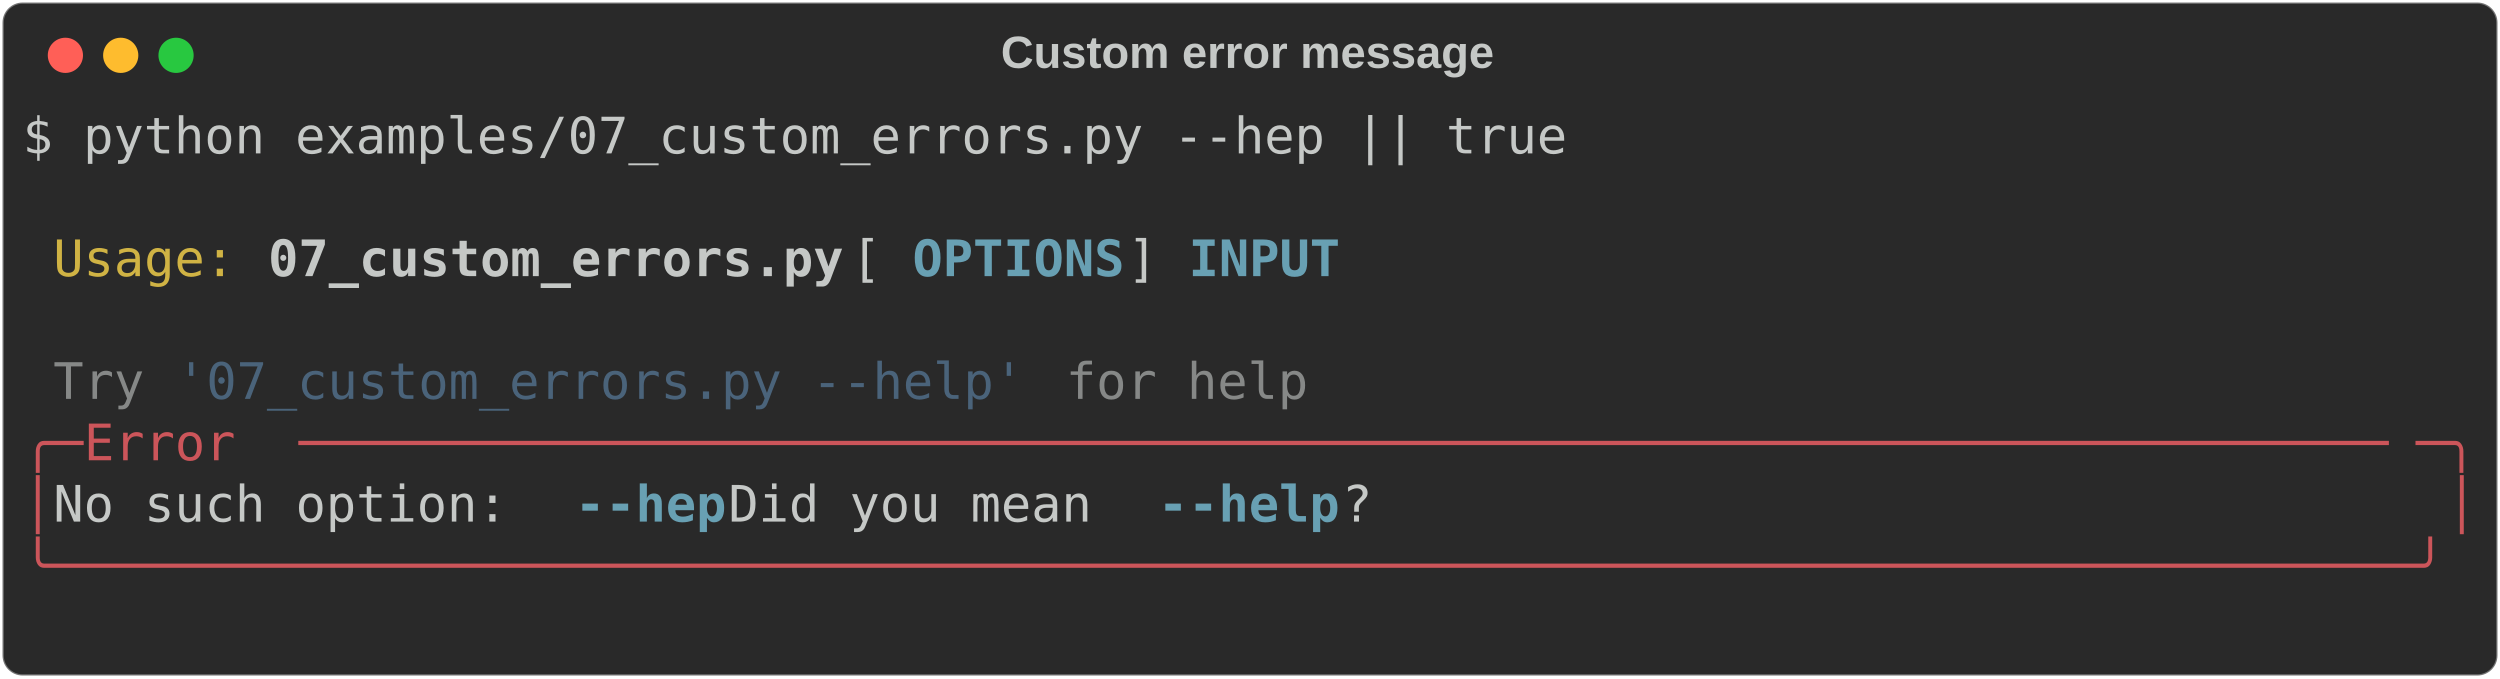
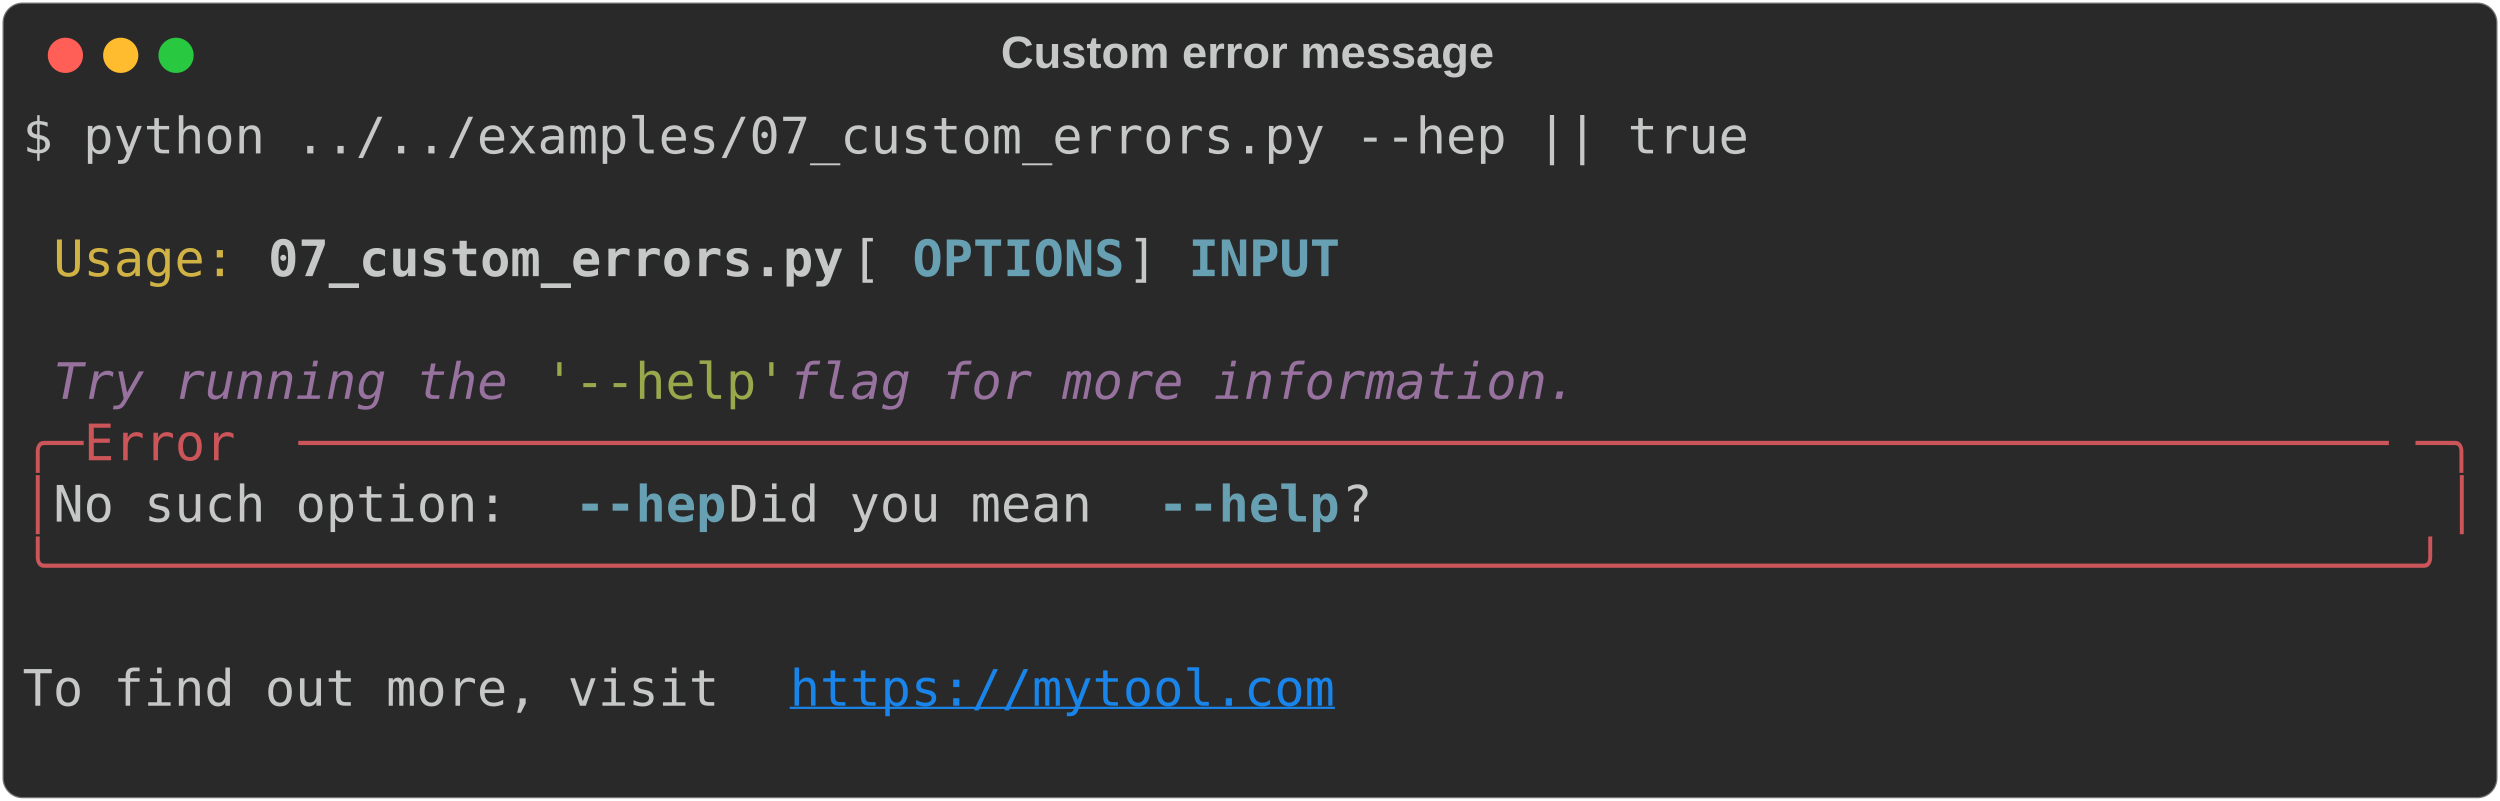
- <svg xmlns="http://www.w3.org/2000/svg" class="rich-terminal" viewBox="0 0 994 269.6">
+ <svg xmlns="http://www.w3.org/2000/svg" class="rich-terminal" viewBox="0 0 994 318.4">
  <style>

    @font-face {
        font-family: "Fira Code";
        src: local("FiraCode-Regular"),
                url("https://cdnjs.cloudflare.com/ajax/libs/firacode/6.2.0/woff2/FiraCode-Regular.woff2") format("woff2"),
                url("https://cdnjs.cloudflare.com/ajax/libs/firacode/6.2.0/woff/FiraCode-Regular.woff") format("woff");
        font-style: normal;
        font-weight: 400;
    }
    @font-face {
        font-family: "Fira Code";
        src: local("FiraCode-Bold"),
                url("https://cdnjs.cloudflare.com/ajax/libs/firacode/6.2.0/woff2/FiraCode-Bold.woff2") format("woff2"),
                url("https://cdnjs.cloudflare.com/ajax/libs/firacode/6.2.0/woff/FiraCode-Bold.woff") format("woff");
        font-style: bold;
        font-weight: 700;
    }

-     .terminal-3816068827-matrix {
+     .terminal-3504293245-matrix {
        font-family: Fira Code, monospace;
        font-size: 20px;
        line-height: 24.4px;
        font-variant-east-asian: full-width;
    }

-     .terminal-3816068827-title {
+     .terminal-3504293245-title {
        font-size: 18px;
        font-weight: bold;
        font-family: arial;
    }

-     .terminal-3816068827-r1 { fill: #c5c8c6 }
- .terminal-3816068827-r2 { fill: #d0b344 }
- .terminal-3816068827-r3 { fill: #c5c8c6;font-weight: bold }
- .terminal-3816068827-r4 { fill: #68a0b3;font-weight: bold }
- .terminal-3816068827-r5 { fill: #868887 }
- .terminal-3816068827-r6 { fill: #4a637a }
- .terminal-3816068827-r7 { fill: #cc555a }
+     .terminal-3504293245-r1 { fill: #c5c8c6 }
+ .terminal-3504293245-r2 { fill: #d0b344 }
+ .terminal-3504293245-r3 { fill: #c5c8c6;font-weight: bold }
+ .terminal-3504293245-r4 { fill: #68a0b3;font-weight: bold }
+ .terminal-3504293245-r5 { fill: #98729f;font-style: italic; }
+ .terminal-3504293245-r6 { fill: #98a84b }
+ .terminal-3504293245-r7 { fill: #cc555a }
+ .terminal-3504293245-r8 { fill: #1984e9;text-decoration: underline; }
    </style>
  <defs>
-     <clipPath id="terminal-3816068827-clip-terminal">
-       <rect x="0" y="0" width="975.0" height="218.6" />
+     <clipPath id="terminal-3504293245-clip-terminal">
+       <rect x="0" y="0" width="975.0" height="267.4" />
    </clipPath>
-     <clipPath id="terminal-3816068827-line-0">
+     <clipPath id="terminal-3504293245-line-0">
      <rect x="0" y="1.5" width="976" height="24.65" />
    </clipPath>
-     <clipPath id="terminal-3816068827-line-1">
+     <clipPath id="terminal-3504293245-line-1">
      <rect x="0" y="25.9" width="976" height="24.65" />
    </clipPath>
-     <clipPath id="terminal-3816068827-line-2">
+     <clipPath id="terminal-3504293245-line-2">
      <rect x="0" y="50.3" width="976" height="24.65" />
    </clipPath>
-     <clipPath id="terminal-3816068827-line-3">
+     <clipPath id="terminal-3504293245-line-3">
      <rect x="0" y="74.7" width="976" height="24.65" />
    </clipPath>
-     <clipPath id="terminal-3816068827-line-4">
+     <clipPath id="terminal-3504293245-line-4">
      <rect x="0" y="99.1" width="976" height="24.65" />
    </clipPath>
-     <clipPath id="terminal-3816068827-line-5">
+     <clipPath id="terminal-3504293245-line-5">
      <rect x="0" y="123.5" width="976" height="24.65" />
    </clipPath>
-     <clipPath id="terminal-3816068827-line-6">
+     <clipPath id="terminal-3504293245-line-6">
      <rect x="0" y="147.9" width="976" height="24.65" />
    </clipPath>
-     <clipPath id="terminal-3816068827-line-7">
+     <clipPath id="terminal-3504293245-line-7">
      <rect x="0" y="172.3" width="976" height="24.65" />
    </clipPath>
+     <clipPath id="terminal-3504293245-line-8">
+       <rect x="0" y="196.7" width="976" height="24.65" />
+     </clipPath>
+     <clipPath id="terminal-3504293245-line-9">
+       <rect x="0" y="221.1" width="976" height="24.65" />
+     </clipPath>
  </defs>
-   <rect fill="#292929" stroke="rgba(255,255,255,0.35)" stroke-width="1" x="1" y="1" width="992" height="267.6" rx="8" />
-   <text class="terminal-3816068827-title" fill="#c5c8c6" text-anchor="middle" x="496" y="27">Custom error message</text>
+   <rect fill="#292929" stroke="rgba(255,255,255,0.35)" stroke-width="1" x="1" y="1" width="992" height="316.4" rx="8" />
+   <text class="terminal-3504293245-title" fill="#c5c8c6" text-anchor="middle" x="496" y="27">Custom error message</text>
  <g transform="translate(26,22)">
    <circle cx="0" cy="0" r="7" fill="#ff5f57" />
    <circle cx="22" cy="0" r="7" fill="#febc2e" />
    <circle cx="44" cy="0" r="7" fill="#28c840" />
  </g>
-   <g transform="translate(9, 41)" clip-path="url(#terminal-3816068827-clip-terminal)">
-     <g class="terminal-3816068827-matrix">
-       <text class="terminal-3816068827-r1" x="0" y="20" textLength="622.2" clip-path="url(#terminal-3816068827-line-0)">$ python examples/07_custom_errors.py --hep || true</text>
-       <text class="terminal-3816068827-r1" x="976" y="20" textLength="12.2" clip-path="url(#terminal-3816068827-line-0)">
+   <g transform="translate(9, 41)" clip-path="url(#terminal-3504293245-clip-terminal)">
+     <g class="terminal-3504293245-matrix">
+       <text class="terminal-3504293245-r1" x="0" y="20" textLength="695.4" clip-path="url(#terminal-3504293245-line-0)">$ python ../../examples/07_custom_errors.py --hep || true</text>
+       <text class="terminal-3504293245-r1" x="976" y="20" textLength="12.2" clip-path="url(#terminal-3504293245-line-0)">
</text>
-       <text class="terminal-3816068827-r1" x="976" y="44.4" textLength="12.2" clip-path="url(#terminal-3816068827-line-1)">
+       <text class="terminal-3504293245-r1" x="976" y="44.4" textLength="12.2" clip-path="url(#terminal-3504293245-line-1)">
</text>
-       <text class="terminal-3816068827-r2" x="12.2" y="68.8" textLength="73.2" clip-path="url(#terminal-3816068827-line-2)">Usage:</text>
-       <text class="terminal-3816068827-r3" x="97.6" y="68.8" textLength="231.8" clip-path="url(#terminal-3816068827-line-2)">07_custom_errors.py</text>
-       <text class="terminal-3816068827-r1" x="329.4" y="68.8" textLength="24.4" clip-path="url(#terminal-3816068827-line-2)"> [</text>
-       <text class="terminal-3816068827-r4" x="353.8" y="68.8" textLength="85.4" clip-path="url(#terminal-3816068827-line-2)">OPTIONS</text>
-       <text class="terminal-3816068827-r1" x="439.2" y="68.8" textLength="24.4" clip-path="url(#terminal-3816068827-line-2)">] </text>
-       <text class="terminal-3816068827-r4" x="463.6" y="68.8" textLength="61" clip-path="url(#terminal-3816068827-line-2)">INPUT</text>
-       <text class="terminal-3816068827-r1" x="976" y="68.8" textLength="12.2" clip-path="url(#terminal-3816068827-line-2)">
+       <text class="terminal-3504293245-r2" x="12.2" y="68.8" textLength="73.2" clip-path="url(#terminal-3504293245-line-2)">Usage:</text>
+       <text class="terminal-3504293245-r3" x="97.6" y="68.8" textLength="231.8" clip-path="url(#terminal-3504293245-line-2)">07_custom_errors.py</text>
+       <text class="terminal-3504293245-r1" x="329.4" y="68.8" textLength="24.4" clip-path="url(#terminal-3504293245-line-2)"> [</text>
+       <text class="terminal-3504293245-r4" x="353.8" y="68.8" textLength="85.4" clip-path="url(#terminal-3504293245-line-2)">OPTIONS</text>
+       <text class="terminal-3504293245-r1" x="439.2" y="68.8" textLength="24.4" clip-path="url(#terminal-3504293245-line-2)">] </text>
+       <text class="terminal-3504293245-r4" x="463.6" y="68.8" textLength="61" clip-path="url(#terminal-3504293245-line-2)">INPUT</text>
+       <text class="terminal-3504293245-r1" x="976" y="68.8" textLength="12.2" clip-path="url(#terminal-3504293245-line-2)">
</text>
-       <text class="terminal-3816068827-r1" x="976" y="93.2" textLength="12.2" clip-path="url(#terminal-3816068827-line-3)">
+       <text class="terminal-3504293245-r1" x="976" y="93.2" textLength="12.2" clip-path="url(#terminal-3504293245-line-3)">
</text>
-       <text class="terminal-3816068827-r5" x="12.2" y="117.6" textLength="36.6" clip-path="url(#terminal-3816068827-line-4)">Try</text>
-       <text class="terminal-3816068827-r6" x="61" y="117.6" textLength="341.6" clip-path="url(#terminal-3816068827-line-4)">'07_custom_errors.py --help'</text>
-       <text class="terminal-3816068827-r5" x="414.8" y="117.6" textLength="97.6" clip-path="url(#terminal-3816068827-line-4)">for help</text>
-       <text class="terminal-3816068827-r1" x="976" y="117.6" textLength="12.2" clip-path="url(#terminal-3816068827-line-4)">
+       <text class="terminal-3504293245-r5" x="12.2" y="117.6" textLength="195.2" clip-path="url(#terminal-3504293245-line-4)">Try running the </text>
+       <text class="terminal-3504293245-r6" x="207.4" y="117.6" textLength="97.6" clip-path="url(#terminal-3504293245-line-4)">'--help'</text>
+       <text class="terminal-3504293245-r5" x="305" y="117.6" textLength="329.4" clip-path="url(#terminal-3504293245-line-4)"> flag for more information.</text>
+       <text class="terminal-3504293245-r1" x="976" y="117.6" textLength="12.2" clip-path="url(#terminal-3504293245-line-4)">
</text>
-       <text class="terminal-3816068827-r7" x="0" y="142" textLength="24.4" clip-path="url(#terminal-3816068827-line-5)">╭─</text>
-       <text class="terminal-3816068827-r7" x="24.4" y="142" textLength="85.4" clip-path="url(#terminal-3816068827-line-5)"> Error </text>
-       <text class="terminal-3816068827-r7" x="109.8" y="142" textLength="841.8" clip-path="url(#terminal-3816068827-line-5)">─────────────────────────────────────────────────────────────────────</text>
-       <text class="terminal-3816068827-r7" x="951.6" y="142" textLength="24.4" clip-path="url(#terminal-3816068827-line-5)">─╮</text>
-       <text class="terminal-3816068827-r1" x="976" y="142" textLength="12.2" clip-path="url(#terminal-3816068827-line-5)">
+       <text class="terminal-3504293245-r7" x="0" y="142" textLength="24.4" clip-path="url(#terminal-3504293245-line-5)">╭─</text>
+       <text class="terminal-3504293245-r7" x="24.4" y="142" textLength="85.4" clip-path="url(#terminal-3504293245-line-5)"> Error </text>
+       <text class="terminal-3504293245-r7" x="109.8" y="142" textLength="841.8" clip-path="url(#terminal-3504293245-line-5)">─────────────────────────────────────────────────────────────────────</text>
+       <text class="terminal-3504293245-r7" x="951.6" y="142" textLength="24.4" clip-path="url(#terminal-3504293245-line-5)">─╮</text>
+       <text class="terminal-3504293245-r1" x="976" y="142" textLength="12.2" clip-path="url(#terminal-3504293245-line-5)">
</text>
-       <text class="terminal-3816068827-r7" x="0" y="166.4" textLength="12.2" clip-path="url(#terminal-3816068827-line-6)">│</text>
-       <text class="terminal-3816068827-r1" x="12.2" y="166.4" textLength="207.4" clip-path="url(#terminal-3816068827-line-6)"> No such option: </text>
-       <text class="terminal-3816068827-r4" x="219.6" y="166.4" textLength="61" clip-path="url(#terminal-3816068827-line-6)">--hep</text>
-       <text class="terminal-3816068827-r1" x="280.6" y="166.4" textLength="170.8" clip-path="url(#terminal-3816068827-line-6)"> Did you mean </text>
-       <text class="terminal-3816068827-r4" x="451.4" y="166.4" textLength="73.2" clip-path="url(#terminal-3816068827-line-6)">--help</text>
-       <text class="terminal-3816068827-r1" x="524.6" y="166.4" textLength="439.2" clip-path="url(#terminal-3816068827-line-6)">?                                   </text>
-       <text class="terminal-3816068827-r7" x="963.8" y="166.4" textLength="12.2" clip-path="url(#terminal-3816068827-line-6)">│</text>
-       <text class="terminal-3816068827-r1" x="976" y="166.4" textLength="12.2" clip-path="url(#terminal-3816068827-line-6)">
+       <text class="terminal-3504293245-r7" x="0" y="166.4" textLength="12.2" clip-path="url(#terminal-3504293245-line-6)">│</text>
+       <text class="terminal-3504293245-r1" x="12.2" y="166.4" textLength="207.4" clip-path="url(#terminal-3504293245-line-6)"> No such option: </text>
+       <text class="terminal-3504293245-r4" x="219.6" y="166.4" textLength="61" clip-path="url(#terminal-3504293245-line-6)">--hep</text>
+       <text class="terminal-3504293245-r1" x="280.6" y="166.4" textLength="170.8" clip-path="url(#terminal-3504293245-line-6)"> Did you mean </text>
+       <text class="terminal-3504293245-r4" x="451.4" y="166.4" textLength="73.2" clip-path="url(#terminal-3504293245-line-6)">--help</text>
+       <text class="terminal-3504293245-r1" x="524.6" y="166.4" textLength="439.2" clip-path="url(#terminal-3504293245-line-6)">?                                   </text>
+       <text class="terminal-3504293245-r7" x="963.8" y="166.4" textLength="12.2" clip-path="url(#terminal-3504293245-line-6)">│</text>
+       <text class="terminal-3504293245-r1" x="976" y="166.4" textLength="12.2" clip-path="url(#terminal-3504293245-line-6)">
</text>
-       <text class="terminal-3816068827-r7" x="0" y="190.8" textLength="976" clip-path="url(#terminal-3816068827-line-7)">╰──────────────────────────────────────────────────────────────────────────────╯</text>
-       <text class="terminal-3816068827-r1" x="976" y="190.8" textLength="12.2" clip-path="url(#terminal-3816068827-line-7)">
+       <text class="terminal-3504293245-r7" x="0" y="190.8" textLength="976" clip-path="url(#terminal-3504293245-line-7)">╰──────────────────────────────────────────────────────────────────────────────╯</text>
+       <text class="terminal-3504293245-r1" x="976" y="190.8" textLength="12.2" clip-path="url(#terminal-3504293245-line-7)">
</text>
-       <text class="terminal-3816068827-r1" x="976" y="215.2" textLength="12.2" clip-path="url(#terminal-3816068827-line-8)">
+       <text class="terminal-3504293245-r1" x="976" y="215.2" textLength="12.2" clip-path="url(#terminal-3504293245-line-8)">
+ </text>
+       <text class="terminal-3504293245-r1" x="0" y="239.6" textLength="305" clip-path="url(#terminal-3504293245-line-9)"> To find out more, visit </text>
+       <text class="terminal-3504293245-r8" x="305" y="239.6" textLength="219.6" clip-path="url(#terminal-3504293245-line-9)">https://mytool.com</text>
+       <text class="terminal-3504293245-r1" x="976" y="239.6" textLength="12.2" clip-path="url(#terminal-3504293245-line-9)">
+ </text>
+       <text class="terminal-3504293245-r1" x="976" y="264" textLength="12.2" clip-path="url(#terminal-3504293245-line-10)">
</text>
    </g>
  </g>
</svg>
